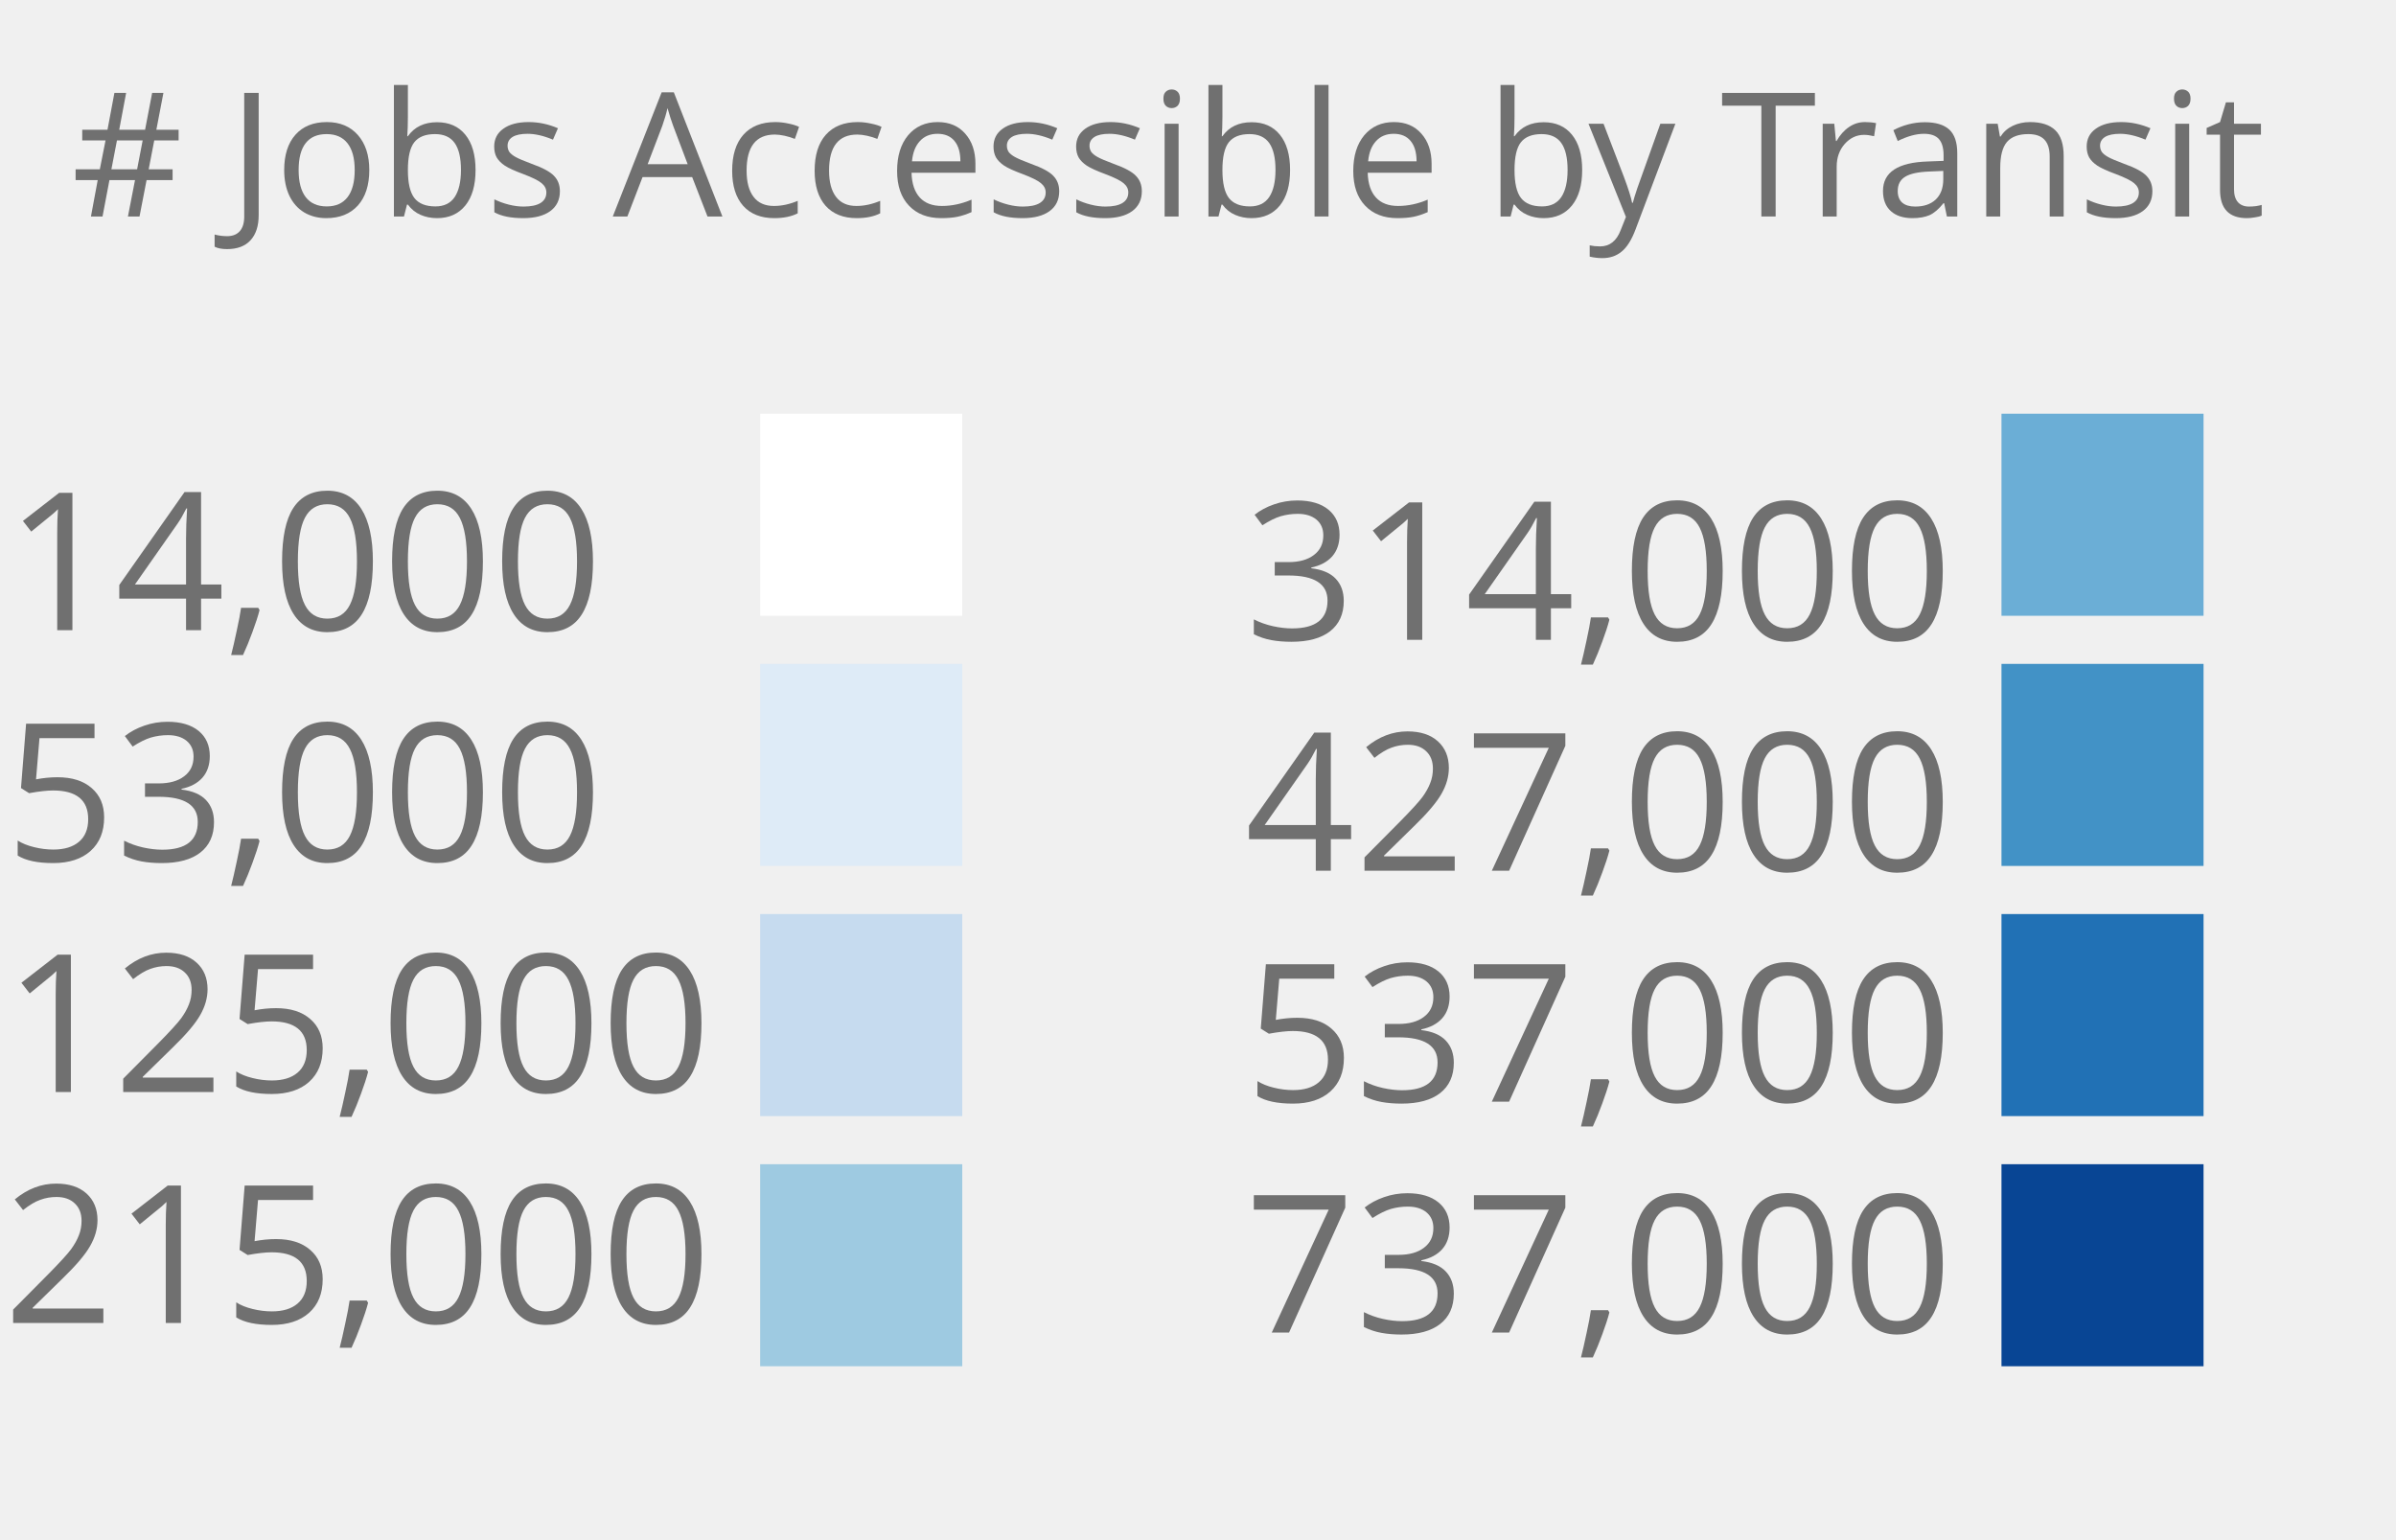
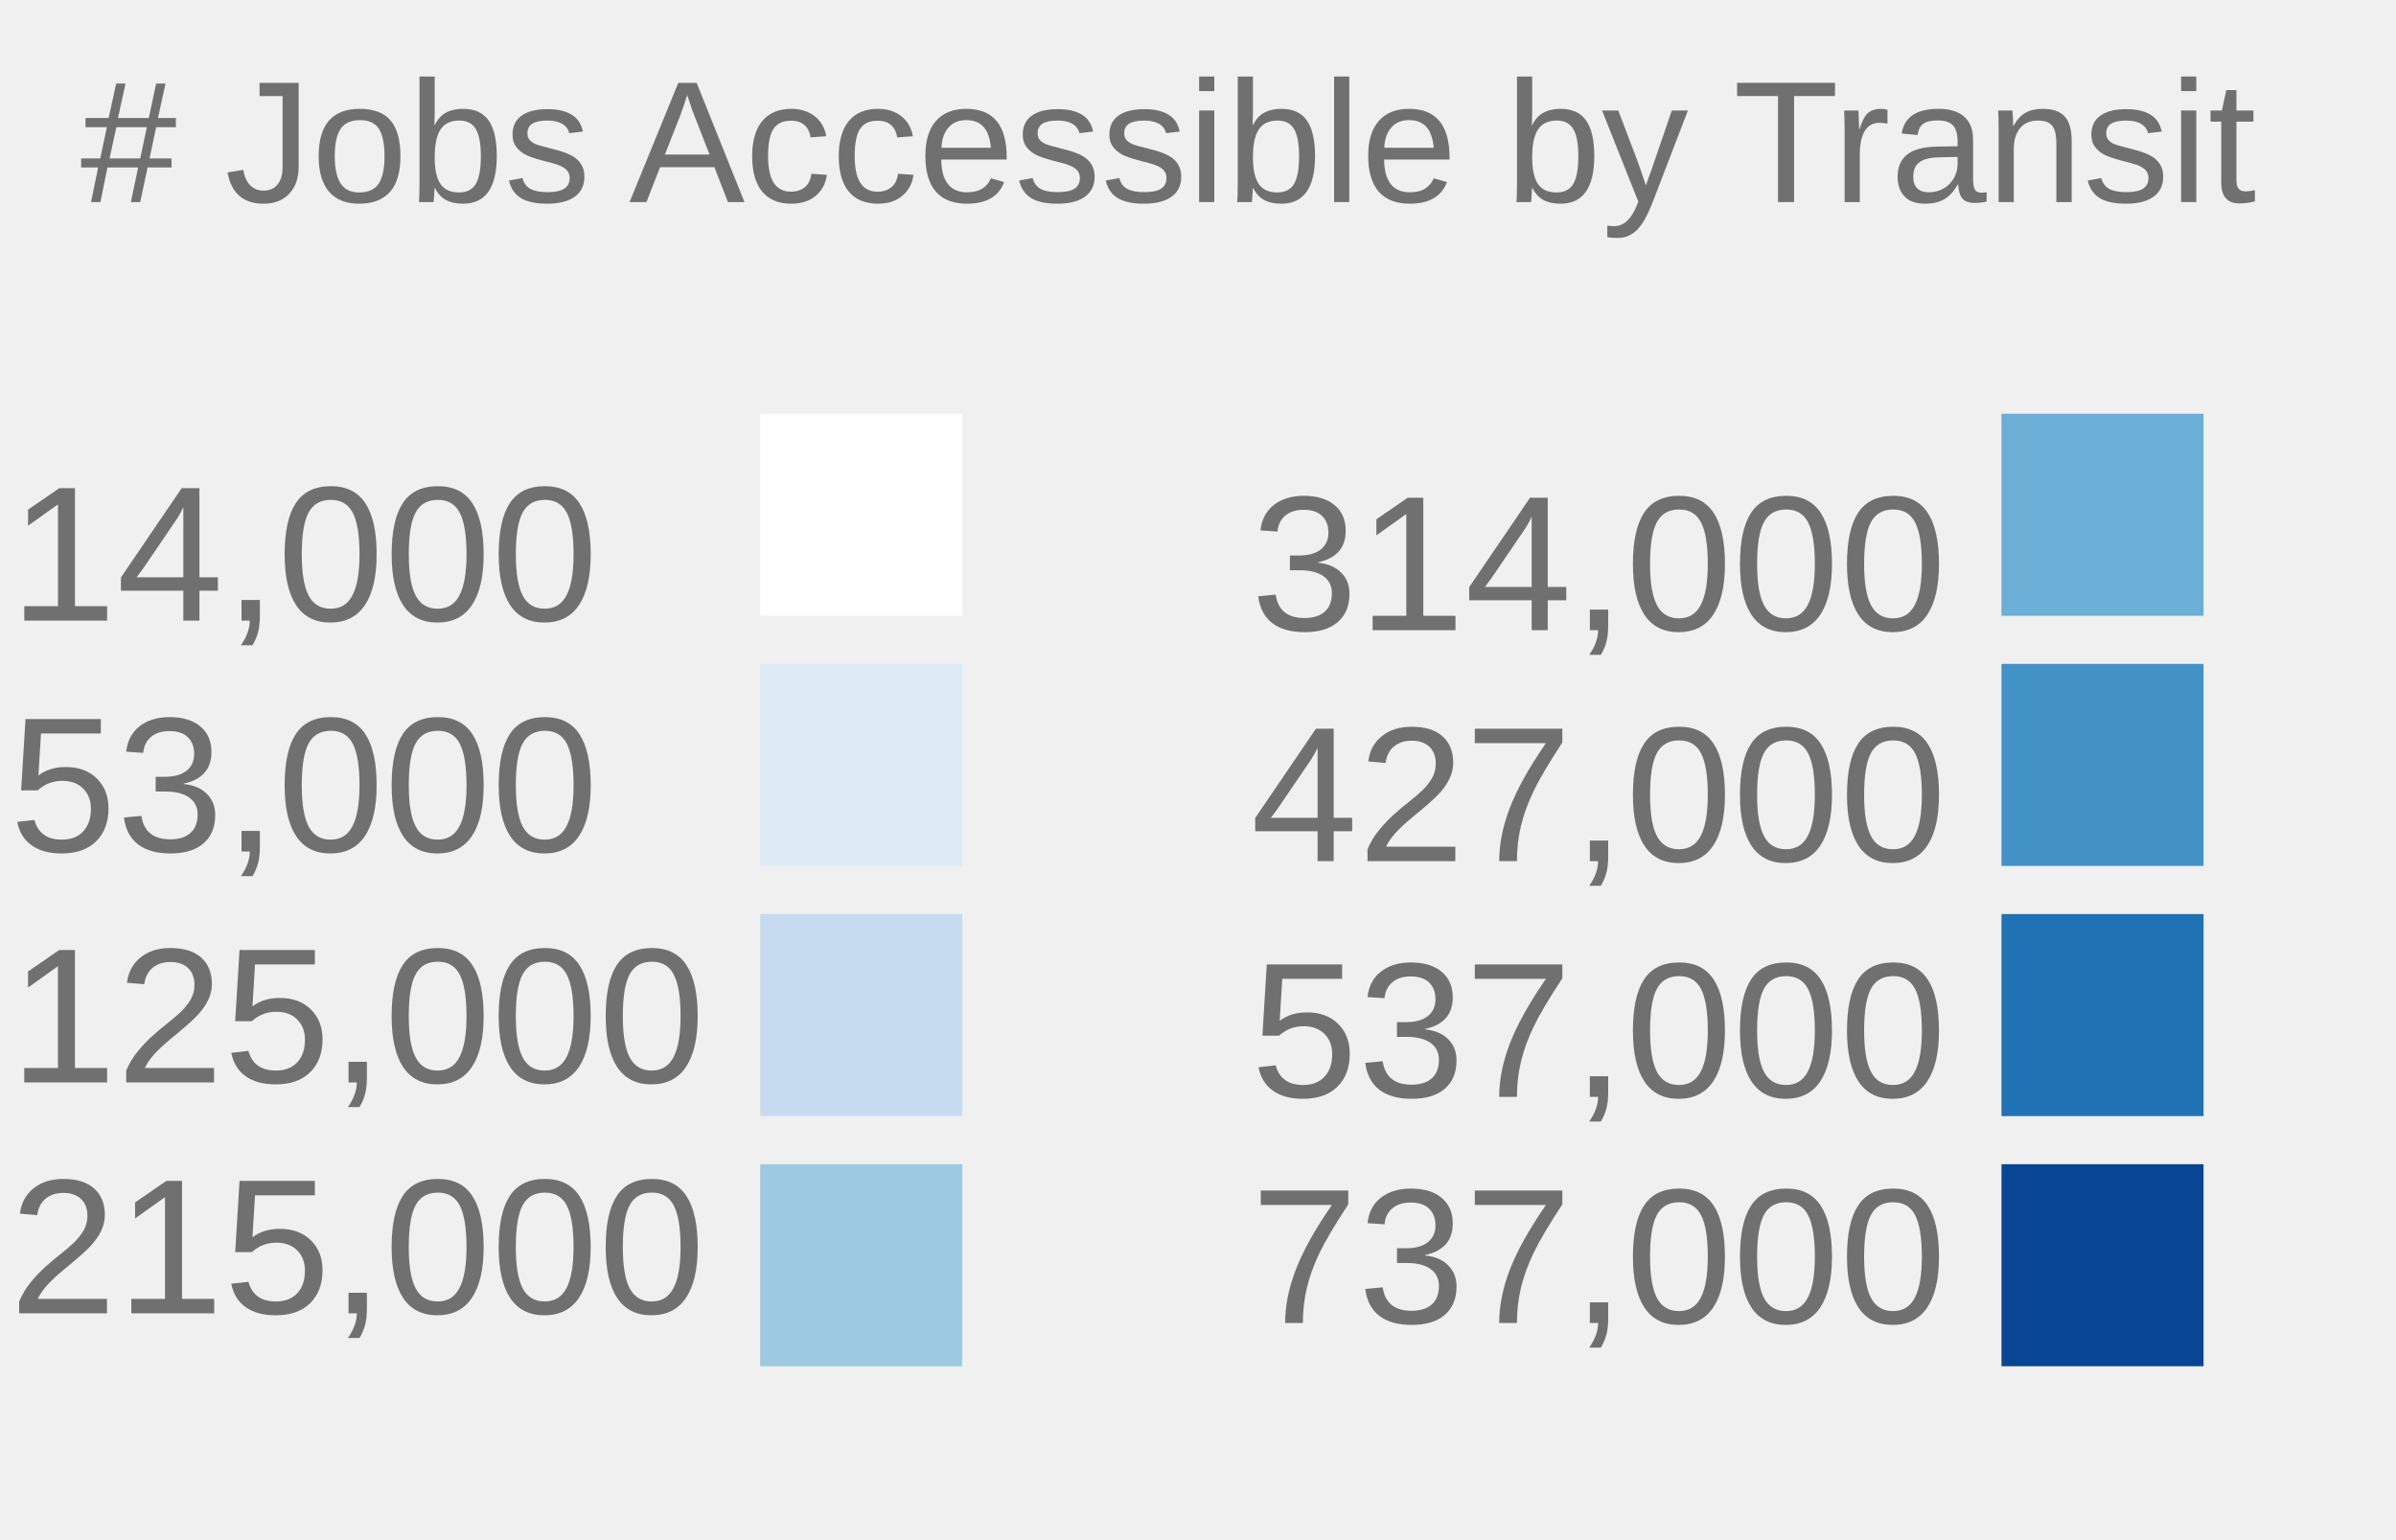
<svg xmlns="http://www.w3.org/2000/svg" xmlns:xlink="http://www.w3.org/1999/xlink" width="249px" height="160px" viewBox="0 0 249 160" version="1.1">
  <defs>
-     <text id="string" transform="matrix(1.0 0.0 0.0 1.0 5.90918 3.5)">
-       <tspan x="1.497" y="19.0" font-family="Open Sans" font-size="18" text-decoration="none">#</tspan>
-       <tspan x="13.125" y="19.0" font-family="Open Sans" font-size="18" text-decoration="none"> </tspan>
-       <tspan x="17.801" y="19.0" font-family="Open Sans" font-size="18" text-decoration="none">J</tspan>
-       <tspan x="22.608" y="19.0" font-family="Open Sans" font-size="18" text-decoration="none">o</tspan>
-       <tspan x="33.48" y="19.0" font-family="Open Sans" font-size="18" text-decoration="none">b</tspan>
-       <tspan x="44.511" y="19.0" font-family="Open Sans" font-size="18" text-decoration="none">s</tspan>
-       <tspan x="53.098" y="19.0" font-family="Open Sans" font-size="18" text-decoration="none"> </tspan>
-       <tspan x="57.773" y="19.0" font-family="Open Sans" font-size="18" text-decoration="none">A</tspan>
-       <tspan x="69.164" y="19.0" font-family="Open Sans" font-size="18" text-decoration="none">c</tspan>
-       <tspan x="77.733" y="19.0" font-family="Open Sans" font-size="18" text-decoration="none">c</tspan>
-       <tspan x="86.303" y="19.0" font-family="Open Sans" font-size="18" text-decoration="none">e</tspan>
-       <tspan x="96.401" y="19.0" font-family="Open Sans" font-size="18" text-decoration="none">s</tspan>
-       <tspan x="104.988" y="19.0" font-family="Open Sans" font-size="18" text-decoration="none">s</tspan>
-       <tspan x="113.575" y="19.0" font-family="Open Sans" font-size="18" text-decoration="none">i</tspan>
-       <tspan x="118.128" y="19.0" font-family="Open Sans" font-size="18" text-decoration="none">b</tspan>
-       <tspan x="129.158" y="19.0" font-family="Open Sans" font-size="18" text-decoration="none">l</tspan>
-       <tspan x="133.711" y="19.0" font-family="Open Sans" font-size="18" text-decoration="none">e</tspan>
-       <tspan x="143.81" y="19.0" font-family="Open Sans" font-size="18" text-decoration="none"> </tspan>
-       <tspan x="148.485" y="19.0" font-family="Open Sans" font-size="18" text-decoration="none">b</tspan>
-       <tspan x="159.155" y="19.0" font-family="Open Sans" font-size="18" text-decoration="none">y</tspan>
-       <tspan x="168.226" y="19.0" font-family="Open Sans" font-size="18" text-decoration="none"> </tspan>
-       <tspan x="172.901" y="19.0" font-family="Open Sans" font-size="18" text-decoration="none">T</tspan>
-       <tspan x="181.963" y="19.0" font-family="Open Sans" font-size="18" text-decoration="none">r</tspan>
-       <tspan x="188.95" y="19.0" font-family="Open Sans" font-size="18" text-decoration="none">a</tspan>
-       <tspan x="198.961" y="19.0" font-family="Open Sans" font-size="18" text-decoration="none">n</tspan>
-       <tspan x="210.009" y="19.0" font-family="Open Sans" font-size="18" text-decoration="none">s</tspan>
-       <tspan x="218.596" y="19.0" font-family="Open Sans" font-size="18" text-decoration="none">i</tspan>
-       <tspan x="223.148" y="19.0" font-family="Open Sans" font-size="18" text-decoration="none">t</tspan>
+     <text id="string" transform="matrix(1.0 0.0 0.0 1.0 6.90918 5.0)">
+       <tspan x="1.446" y="16.0" font-family="ArialMT, Arial" font-size="18" text-decoration="none">#</tspan>
+       <tspan x="11.457" y="16.0" font-family="ArialMT, Arial" font-size="18" text-decoration="none"> </tspan>
+       <tspan x="16.458" y="16.0" font-family="ArialMT, Arial" font-size="18" text-decoration="none">J</tspan>
+       <tspan x="25.458" y="16.0" font-family="ArialMT, Arial" font-size="18" text-decoration="none">o</tspan>
+       <tspan x="35.469" y="16.0" font-family="ArialMT, Arial" font-size="18" text-decoration="none">b</tspan>
+       <tspan x="45.479" y="16.0" font-family="ArialMT, Arial" font-size="18" text-decoration="none">s</tspan>
+       <tspan x="54.479" y="16.0" font-family="ArialMT, Arial" font-size="18" text-decoration="none"> </tspan>
+       <tspan x="58.487" y="16.0" font-family="ArialMT, Arial" font-size="18" text-decoration="none">A</tspan>
+       <tspan x="70.493" y="16.0" font-family="ArialMT, Arial" font-size="18" text-decoration="none">c</tspan>
+       <tspan x="79.493" y="16.0" font-family="ArialMT, Arial" font-size="18" text-decoration="none">c</tspan>
+       <tspan x="88.493" y="16.0" font-family="ArialMT, Arial" font-size="18" text-decoration="none">e</tspan>
+       <tspan x="98.504" y="16.0" font-family="ArialMT, Arial" font-size="18" text-decoration="none">s</tspan>
+       <tspan x="107.504" y="16.0" font-family="ArialMT, Arial" font-size="18" text-decoration="none">s</tspan>
+       <tspan x="116.504" y="16.0" font-family="ArialMT, Arial" font-size="18" text-decoration="none">i</tspan>
+       <tspan x="120.503" y="16.0" font-family="ArialMT, Arial" font-size="18" text-decoration="none">b</tspan>
+       <tspan x="130.514" y="16.0" font-family="ArialMT, Arial" font-size="18" text-decoration="none">l</tspan>
+       <tspan x="134.513" y="16.0" font-family="ArialMT, Arial" font-size="18" text-decoration="none">e</tspan>
+       <tspan x="144.523" y="16.0" font-family="ArialMT, Arial" font-size="18" text-decoration="none"> </tspan>
+       <tspan x="149.524" y="16.0" font-family="ArialMT, Arial" font-size="18" text-decoration="none">b</tspan>
+       <tspan x="159.535" y="16.0" font-family="ArialMT, Arial" font-size="18" text-decoration="none">y</tspan>
+       <tspan x="168.535" y="16.0" font-family="ArialMT, Arial" font-size="18" text-decoration="none"> </tspan>
+       <tspan x="173.211" y="16.0" font-family="ArialMT, Arial" font-size="18" text-decoration="none">T</tspan>
+       <tspan x="183.538" y="16.0" font-family="ArialMT, Arial" font-size="18" text-decoration="none">r</tspan>
+       <tspan x="189.532" y="16.0" font-family="ArialMT, Arial" font-size="18" text-decoration="none">a</tspan>
+       <tspan x="199.543" y="16.0" font-family="ArialMT, Arial" font-size="18" text-decoration="none">n</tspan>
+       <tspan x="209.554" y="16.0" font-family="ArialMT, Arial" font-size="18" text-decoration="none">s</tspan>
+       <tspan x="218.554" y="16.0" font-family="ArialMT, Arial" font-size="18" text-decoration="none">i</tspan>
+       <tspan x="222.553" y="16.0" font-family="ArialMT, Arial" font-size="18" text-decoration="none">t</tspan>
    </text>
  </defs>
  <use id="heatmap-legend-(#jobs)-" xlink:href="#string" fill="#707070" fill-opacity="1" stroke="none" />
  <defs>
-     <text id="string-1" transform="matrix(1.0 0.0 0.0 1.0 -1.36 116.5)">
-       <tspan x="1.742" y="21.0" font-family="Open Sans" font-size="20" text-decoration="none">2</tspan>
-       <tspan x="13.178" y="21.0" font-family="Open Sans" font-size="20" text-decoration="none">1</tspan>
-       <tspan x="24.613" y="21.0" font-family="Open Sans" font-size="20" text-decoration="none">5</tspan>
-       <tspan x="36.049" y="21.0" font-family="Open Sans" font-size="20" text-decoration="none">,</tspan>
-       <tspan x="40.951" y="21.0" font-family="Open Sans" font-size="20" text-decoration="none">0</tspan>
-       <tspan x="52.387" y="21.0" font-family="Open Sans" font-size="20" text-decoration="none">0</tspan>
-       <tspan x="63.822" y="21.0" font-family="Open Sans" font-size="20" text-decoration="none">0</tspan>
+     <text id="string-1" transform="matrix(1.0 0.0 0.0 1.0 -0.36 118.5)">
+       <tspan x="1.353" y="18.0" font-family="ArialMT, Arial" font-size="20" text-decoration="none">2</tspan>
+       <tspan x="12.476" y="18.0" font-family="ArialMT, Arial" font-size="20" text-decoration="none">1</tspan>
+       <tspan x="23.599" y="18.0" font-family="ArialMT, Arial" font-size="20" text-decoration="none">5</tspan>
+       <tspan x="34.722" y="18.0" font-family="ArialMT, Arial" font-size="20" text-decoration="none">,</tspan>
+       <tspan x="40.278" y="18.0" font-family="ArialMT, Arial" font-size="20" text-decoration="none">0</tspan>
+       <tspan x="51.401" y="18.0" font-family="ArialMT, Arial" font-size="20" text-decoration="none">0</tspan>
+       <tspan x="62.524" y="18.0" font-family="ArialMT, Arial" font-size="20" text-decoration="none">0</tspan>
    </text>
  </defs>
  <use id="215-000" xlink:href="#string-1" fill="#707070" fill-opacity="1" stroke="none" />
  <defs>
-     <text id="string-2" transform="matrix(1.0 0.0 0.0 1.0 -1.36 92.5)">
-       <tspan x="1.742" y="21.0" font-family="Open Sans" font-size="20" text-decoration="none">1</tspan>
-       <tspan x="13.178" y="21.0" font-family="Open Sans" font-size="20" text-decoration="none">2</tspan>
-       <tspan x="24.613" y="21.0" font-family="Open Sans" font-size="20" text-decoration="none">5</tspan>
-       <tspan x="36.049" y="21.0" font-family="Open Sans" font-size="20" text-decoration="none">,</tspan>
-       <tspan x="40.951" y="21.0" font-family="Open Sans" font-size="20" text-decoration="none">0</tspan>
-       <tspan x="52.387" y="21.0" font-family="Open Sans" font-size="20" text-decoration="none">0</tspan>
-       <tspan x="63.822" y="21.0" font-family="Open Sans" font-size="20" text-decoration="none">0</tspan>
+     <text id="string-2" transform="matrix(1.0 0.0 0.0 1.0 -0.36 94.5)">
+       <tspan x="1.353" y="18.0" font-family="ArialMT, Arial" font-size="20" text-decoration="none">1</tspan>
+       <tspan x="12.476" y="18.0" font-family="ArialMT, Arial" font-size="20" text-decoration="none">2</tspan>
+       <tspan x="23.599" y="18.0" font-family="ArialMT, Arial" font-size="20" text-decoration="none">5</tspan>
+       <tspan x="34.722" y="18.0" font-family="ArialMT, Arial" font-size="20" text-decoration="none">,</tspan>
+       <tspan x="40.278" y="18.0" font-family="ArialMT, Arial" font-size="20" text-decoration="none">0</tspan>
+       <tspan x="51.401" y="18.0" font-family="ArialMT, Arial" font-size="20" text-decoration="none">0</tspan>
+       <tspan x="62.524" y="18.0" font-family="ArialMT, Arial" font-size="20" text-decoration="none">0</tspan>
    </text>
  </defs>
  <use id="125-000" xlink:href="#string-2" fill="#707070" fill-opacity="1" stroke="none" />
  <defs>
-     <text id="string-3" transform="matrix(1.0 0.0 0.0 1.0 -0.92 68.5)">
-       <tspan x="1.46" y="21.0" font-family="Open Sans" font-size="20" text-decoration="none">5</tspan>
-       <tspan x="12.896" y="21.0" font-family="Open Sans" font-size="20" text-decoration="none">3</tspan>
-       <tspan x="24.331" y="21.0" font-family="Open Sans" font-size="20" text-decoration="none">,</tspan>
-       <tspan x="29.233" y="21.0" font-family="Open Sans" font-size="20" text-decoration="none">0</tspan>
-       <tspan x="40.669" y="21.0" font-family="Open Sans" font-size="20" text-decoration="none">0</tspan>
-       <tspan x="52.104" y="21.0" font-family="Open Sans" font-size="20" text-decoration="none">0</tspan>
+     <text id="string-3" transform="matrix(1.0 0.0 0.0 1.0 -0.92 70.5)">
+       <tspan x="1.914" y="18.0" font-family="ArialMT, Arial" font-size="20" text-decoration="none">5</tspan>
+       <tspan x="13.037" y="18.0" font-family="ArialMT, Arial" font-size="20" text-decoration="none">3</tspan>
+       <tspan x="24.16" y="18.0" font-family="ArialMT, Arial" font-size="20" text-decoration="none">,</tspan>
+       <tspan x="29.717" y="18.0" font-family="ArialMT, Arial" font-size="20" text-decoration="none">0</tspan>
+       <tspan x="40.84" y="18.0" font-family="ArialMT, Arial" font-size="20" text-decoration="none">0</tspan>
+       <tspan x="51.963" y="18.0" font-family="ArialMT, Arial" font-size="20" text-decoration="none">0</tspan>
    </text>
  </defs>
  <use id="53-000" xlink:href="#string-3" fill="#707070" fill-opacity="1" stroke="none" />
  <defs>
-     <text id="string-4" transform="matrix(1.0 0.0 0.0 1.0 -0.92 44.5)">
-       <tspan x="1.46" y="21.0" font-family="Open Sans" font-size="20" text-decoration="none">1</tspan>
-       <tspan x="12.896" y="21.0" font-family="Open Sans" font-size="20" text-decoration="none">4</tspan>
-       <tspan x="24.331" y="21.0" font-family="Open Sans" font-size="20" text-decoration="none">,</tspan>
-       <tspan x="29.233" y="21.0" font-family="Open Sans" font-size="20" text-decoration="none">0</tspan>
-       <tspan x="40.669" y="21.0" font-family="Open Sans" font-size="20" text-decoration="none">0</tspan>
-       <tspan x="52.104" y="21.0" font-family="Open Sans" font-size="20" text-decoration="none">0</tspan>
+     <text id="string-4" transform="matrix(1.0 0.0 0.0 1.0 -0.92 46.5)">
+       <tspan x="1.914" y="18.0" font-family="ArialMT, Arial" font-size="20" text-decoration="none">1</tspan>
+       <tspan x="13.037" y="18.0" font-family="ArialMT, Arial" font-size="20" text-decoration="none">4</tspan>
+       <tspan x="24.16" y="18.0" font-family="ArialMT, Arial" font-size="20" text-decoration="none">,</tspan>
+       <tspan x="29.717" y="18.0" font-family="ArialMT, Arial" font-size="20" text-decoration="none">0</tspan>
+       <tspan x="40.84" y="18.0" font-family="ArialMT, Arial" font-size="20" text-decoration="none">0</tspan>
+       <tspan x="51.963" y="18.0" font-family="ArialMT, Arial" font-size="20" text-decoration="none">0</tspan>
    </text>
  </defs>
  <use id="14-000" xlink:href="#string-4" fill="#707070" fill-opacity="1" stroke="none" />
  <defs>
-     <text id="string-5" transform="matrix(1.0 0.0 0.0 1.0 127.64 117.5)">
-       <tspan x="1.742" y="21.0" font-family="Open Sans" font-size="20" text-decoration="none">7</tspan>
-       <tspan x="13.178" y="21.0" font-family="Open Sans" font-size="20" text-decoration="none">3</tspan>
-       <tspan x="24.613" y="21.0" font-family="Open Sans" font-size="20" text-decoration="none">7</tspan>
-       <tspan x="36.049" y="21.0" font-family="Open Sans" font-size="20" text-decoration="none">,</tspan>
-       <tspan x="40.951" y="21.0" font-family="Open Sans" font-size="20" text-decoration="none">0</tspan>
-       <tspan x="52.387" y="21.0" font-family="Open Sans" font-size="20" text-decoration="none">0</tspan>
-       <tspan x="63.822" y="21.0" font-family="Open Sans" font-size="20" text-decoration="none">0</tspan>
+     <text id="string-5" transform="matrix(1.0 0.0 0.0 1.0 128.64 119.5)">
+       <tspan x="1.353" y="18.0" font-family="ArialMT, Arial" font-size="20" text-decoration="none">7</tspan>
+       <tspan x="12.476" y="18.0" font-family="ArialMT, Arial" font-size="20" text-decoration="none">3</tspan>
+       <tspan x="23.599" y="18.0" font-family="ArialMT, Arial" font-size="20" text-decoration="none">7</tspan>
+       <tspan x="34.722" y="18.0" font-family="ArialMT, Arial" font-size="20" text-decoration="none">,</tspan>
+       <tspan x="40.278" y="18.0" font-family="ArialMT, Arial" font-size="20" text-decoration="none">0</tspan>
+       <tspan x="51.401" y="18.0" font-family="ArialMT, Arial" font-size="20" text-decoration="none">0</tspan>
+       <tspan x="62.524" y="18.0" font-family="ArialMT, Arial" font-size="20" text-decoration="none">0</tspan>
    </text>
  </defs>
  <use id="737-000" xlink:href="#string-5" fill="#707070" fill-opacity="1" stroke="none" />
  <defs>
-     <text id="string-6" transform="matrix(1.0 0.0 0.0 1.0 125.14 93.5)">
-       <tspan x="4.242" y="21.0" font-family="Open Sans" font-size="20" text-decoration="none">5</tspan>
-       <tspan x="15.678" y="21.0" font-family="Open Sans" font-size="20" text-decoration="none">3</tspan>
-       <tspan x="27.113" y="21.0" font-family="Open Sans" font-size="20" text-decoration="none">7</tspan>
-       <tspan x="38.549" y="21.0" font-family="Open Sans" font-size="20" text-decoration="none">,</tspan>
-       <tspan x="43.451" y="21.0" font-family="Open Sans" font-size="20" text-decoration="none">0</tspan>
-       <tspan x="54.887" y="21.0" font-family="Open Sans" font-size="20" text-decoration="none">0</tspan>
-       <tspan x="66.322" y="21.0" font-family="Open Sans" font-size="20" text-decoration="none">0</tspan>
-       <tspan x="77.758" y="21.0" font-family="HelveticaNeue, Helvetica Neue" font-size="20" text-decoration="none"> </tspan>
+     <text id="string-6" transform="matrix(1.0 0.0 0.0 1.0 125.64 95.0)">
+       <tspan x="4.353" y="19.0" font-family="ArialMT, Arial" font-size="20" text-decoration="none">5</tspan>
+       <tspan x="15.476" y="19.0" font-family="ArialMT, Arial" font-size="20" text-decoration="none">3</tspan>
+       <tspan x="26.599" y="19.0" font-family="ArialMT, Arial" font-size="20" text-decoration="none">7</tspan>
+       <tspan x="37.722" y="19.0" font-family="ArialMT, Arial" font-size="20" text-decoration="none">,</tspan>
+       <tspan x="43.278" y="19.0" font-family="ArialMT, Arial" font-size="20" text-decoration="none">0</tspan>
+       <tspan x="54.401" y="19.0" font-family="ArialMT, Arial" font-size="20" text-decoration="none">0</tspan>
+       <tspan x="65.524" y="19.0" font-family="ArialMT, Arial" font-size="20" text-decoration="none">0</tspan>
+       <tspan x="76.647" y="19.0" font-family="HelveticaNeue, Helvetica Neue" font-size="20" text-decoration="none"> </tspan>
    </text>
  </defs>
  <use id="537-000-" xlink:href="#string-6" fill="#707070" fill-opacity="1" stroke="none" />
  <defs>
-     <text id="string-7" transform="matrix(1.0 0.0 0.0 1.0 127.64 69.5)">
-       <tspan x="1.742" y="21.0" font-family="Open Sans" font-size="20" text-decoration="none">4</tspan>
-       <tspan x="13.178" y="21.0" font-family="Open Sans" font-size="20" text-decoration="none">2</tspan>
-       <tspan x="24.613" y="21.0" font-family="Open Sans" font-size="20" text-decoration="none">7</tspan>
-       <tspan x="36.049" y="21.0" font-family="Open Sans" font-size="20" text-decoration="none">,</tspan>
-       <tspan x="40.951" y="21.0" font-family="Open Sans" font-size="20" text-decoration="none">0</tspan>
-       <tspan x="52.387" y="21.0" font-family="Open Sans" font-size="20" text-decoration="none">0</tspan>
-       <tspan x="63.822" y="21.0" font-family="Open Sans" font-size="20" text-decoration="none">0</tspan>
+     <text id="string-7" transform="matrix(1.0 0.0 0.0 1.0 128.64 71.5)">
+       <tspan x="1.353" y="18.0" font-family="ArialMT, Arial" font-size="20" text-decoration="none">4</tspan>
+       <tspan x="12.476" y="18.0" font-family="ArialMT, Arial" font-size="20" text-decoration="none">2</tspan>
+       <tspan x="23.599" y="18.0" font-family="ArialMT, Arial" font-size="20" text-decoration="none">7</tspan>
+       <tspan x="34.722" y="18.0" font-family="ArialMT, Arial" font-size="20" text-decoration="none">,</tspan>
+       <tspan x="40.278" y="18.0" font-family="ArialMT, Arial" font-size="20" text-decoration="none">0</tspan>
+       <tspan x="51.401" y="18.0" font-family="ArialMT, Arial" font-size="20" text-decoration="none">0</tspan>
+       <tspan x="62.524" y="18.0" font-family="ArialMT, Arial" font-size="20" text-decoration="none">0</tspan>
    </text>
  </defs>
  <use id="427-000" xlink:href="#string-7" fill="#707070" fill-opacity="1" stroke="none" />
  <defs>
-     <text id="string-8" transform="matrix(1.0 0.0 0.0 1.0 127.64 45.5)">
-       <tspan x="1.742" y="21.0" font-family="Open Sans" font-size="20" text-decoration="none">3</tspan>
-       <tspan x="13.178" y="21.0" font-family="Open Sans" font-size="20" text-decoration="none">1</tspan>
-       <tspan x="24.613" y="21.0" font-family="Open Sans" font-size="20" text-decoration="none">4</tspan>
-       <tspan x="36.049" y="21.0" font-family="Open Sans" font-size="20" text-decoration="none">,</tspan>
-       <tspan x="40.951" y="21.0" font-family="Open Sans" font-size="20" text-decoration="none">0</tspan>
-       <tspan x="52.387" y="21.0" font-family="Open Sans" font-size="20" text-decoration="none">0</tspan>
-       <tspan x="63.822" y="21.0" font-family="Open Sans" font-size="20" text-decoration="none">0</tspan>
+     <text id="string-8" transform="matrix(1.0 0.0 0.0 1.0 128.64 47.5)">
+       <tspan x="1.353" y="18.0" font-family="ArialMT, Arial" font-size="20" text-decoration="none">3</tspan>
+       <tspan x="12.476" y="18.0" font-family="ArialMT, Arial" font-size="20" text-decoration="none">1</tspan>
+       <tspan x="23.599" y="18.0" font-family="ArialMT, Arial" font-size="20" text-decoration="none">4</tspan>
+       <tspan x="34.722" y="18.0" font-family="ArialMT, Arial" font-size="20" text-decoration="none">,</tspan>
+       <tspan x="40.278" y="18.0" font-family="ArialMT, Arial" font-size="20" text-decoration="none">0</tspan>
+       <tspan x="51.401" y="18.0" font-family="ArialMT, Arial" font-size="20" text-decoration="none">0</tspan>
+       <tspan x="62.524" y="18.0" font-family="ArialMT, Arial" font-size="20" text-decoration="none">0</tspan>
    </text>
  </defs>
  <use id="314-000" xlink:href="#string-8" fill="#707070" fill-opacity="1" stroke="none" />
  <path id="path" d="M208 121 L229 121 229 142 208 142 Z" fill="#084594" fill-opacity="1" stroke="none" />
  <path id="path-1" d="M208 95 L229 95 229 116 208 116 Z" fill="#2171b5" fill-opacity="1" stroke="none" />
  <path id="path-2" d="M208 69 L229 69 229 90 208 90 Z" fill="#4292c6" fill-opacity="1" stroke="none" />
  <path id="path-3" d="M208 43 L229 43 229 64 208 64 Z" fill="#6baed6" fill-opacity="1" stroke="none" />
  <path id="path-4" d="M79 121 L100 121 100 142 79 142 Z" fill="#9ecae1" fill-opacity="1" stroke="none" />
  <path id="path-5" d="M79 95 L100 95 100 116 79 116 Z" fill="#c6dbef" fill-opacity="1" stroke="none" />
  <path id="path-6" d="M79 69 L100 69 100 90 79 90 Z" fill="#deebf7" fill-opacity="1" stroke="none" />
  <path id="path-7" d="M79 43 L100 43 100 64 79 64 Z" fill="#ffffff" fill-opacity="1" stroke="none" />
</svg>
